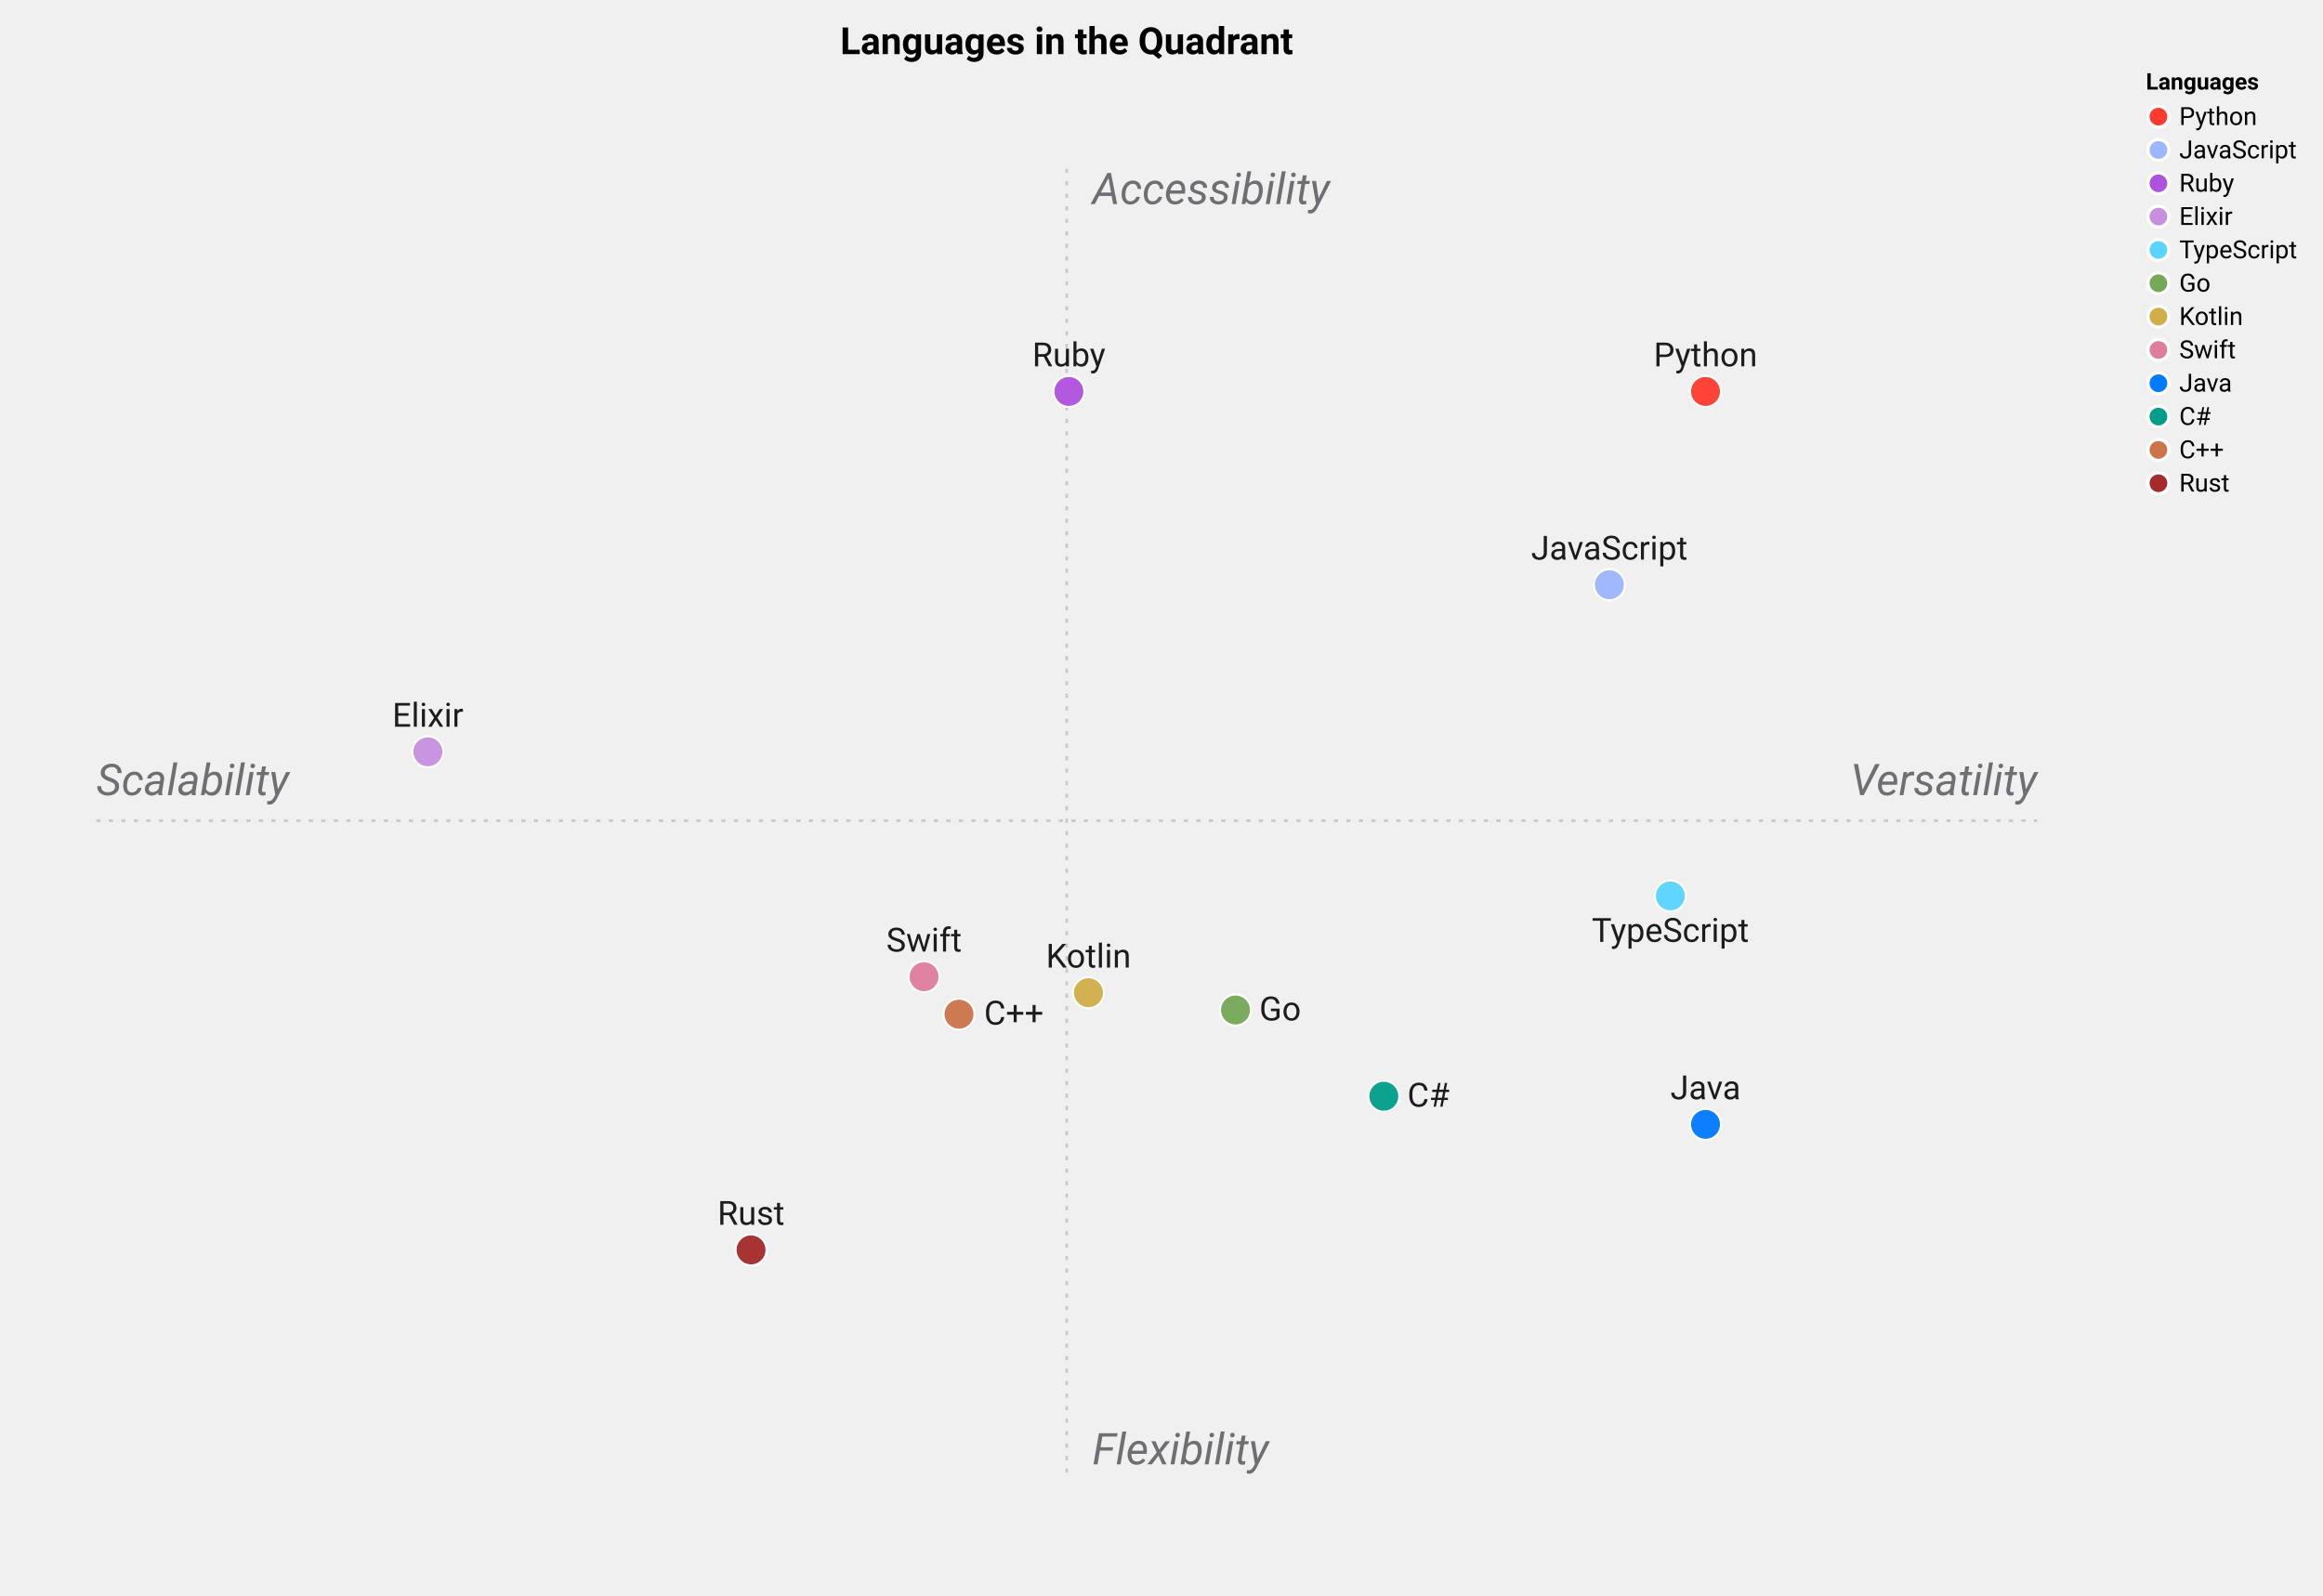
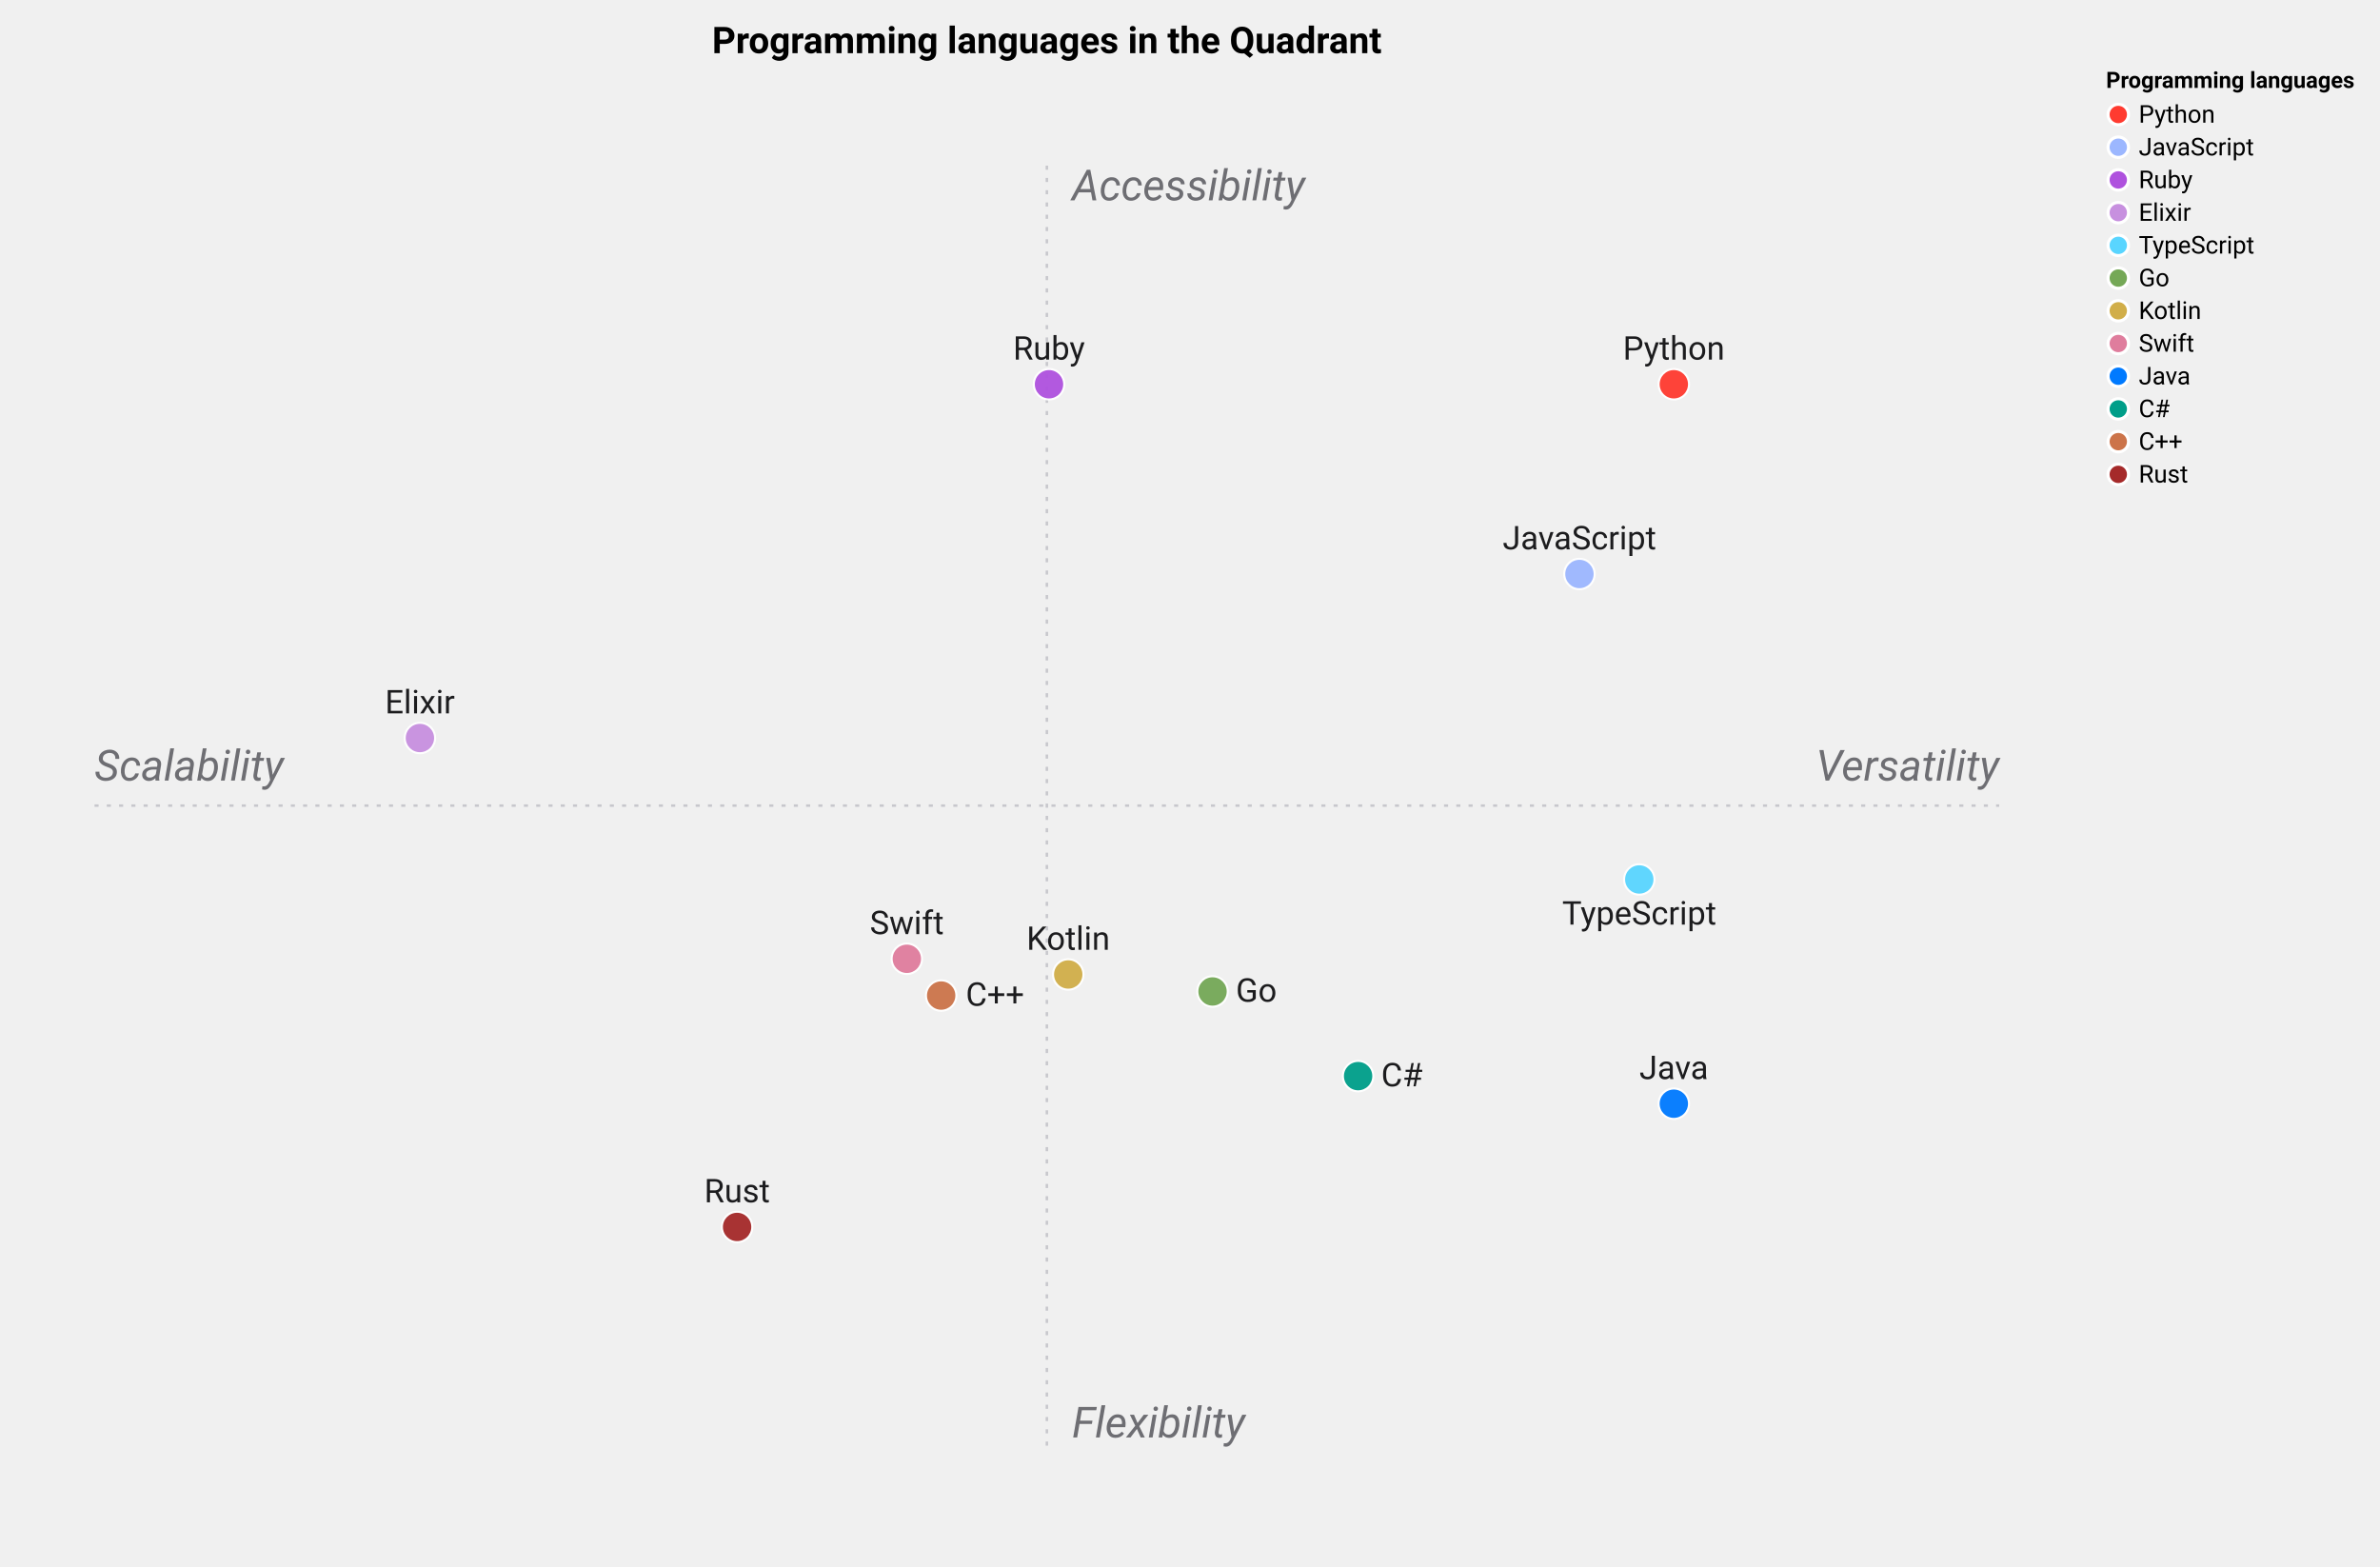
- <svg xmlns="http://www.w3.org/2000/svg" version="1.1" class="marks" width="1115" height="766" viewBox="0 0 1115 766">
+ <svg xmlns="http://www.w3.org/2000/svg" version="1.1" class="marks" width="1164" height="766" viewBox="0 0 1164 766">
  <g fill="none" stroke-miterlimit="10" transform="translate(12,34)">
    <g class="mark-group role-frame root" role="graphics-object" aria-roledescription="group mark container">
      <g transform="translate(0,0)">
        <path class="background" aria-hidden="true" d="M0,0h1000v720h-1000Z" />
        <g>
          <g class="mark-group role-axis">
            <g transform="translate(0.5,720.5)">
              <path class="background" aria-hidden="true" d="M0,0h0v0h0Z" pointer-events="none" />
              <g />
              <path class="foreground" aria-hidden="true" d="" pointer-events="none" display="none" />
            </g>
          </g>
          <g class="mark-group role-axis">
            <g transform="translate(0.5,0.5)">
              <path class="background" aria-hidden="true" d="M0,0h0v0h0Z" pointer-events="none" />
              <g />
              <path class="foreground" aria-hidden="true" d="" pointer-events="none" display="none" />
            </g>
          </g>
          <g class="mark-rule role-mark layer_0_marks" role="graphics-symbol" aria-roledescription="rule mark container">
            <line transform="translate(34.23224,360)" x2="931.536" y2="0" stroke="#C7C7CC" stroke-width="1.2" stroke-dasharray="2,4" />
          </g>
          <g class="mark-rule role-mark layer_1_marks" role="graphics-symbol" aria-roledescription="rule mark container">
            <line transform="translate(500,673.0186)" x2="0" y2="-626.037" stroke="#C7C7CC" stroke-width="1.2" stroke-dasharray="2,4" />
          </g>
          <g class="mark-text role-mark layer_2_marks" role="graphics-object" aria-roledescription="text mark container">
            <text aria-label="x: 3.72614207106; y: 0.114482698519; t: Versatility" role="graphics-symbol" aria-roledescription="text mark" text-anchor="end" transform="translate(965.7678,347.7572)" font-family="Roboto, -apple-system, Helvetica, Arial, sans-serif" font-size="21px" font-style="italic" fill="#6E6E73">Versatility</text>
          </g>
          <g class="mark-text role-mark layer_3_marks" role="graphics-object" aria-roledescription="text mark container">
            <text aria-label="x: −3.72614207106; y: 0.114482698519; t: Scalability" role="graphics-symbol" aria-roledescription="text mark" text-anchor="start" transform="translate(34.23224,347.7572)" font-family="Roboto, -apple-system, Helvetica, Arial, sans-serif" font-size="21px" font-style="italic" fill="#6E6E73">Scalability</text>
          </g>
          <g class="mark-text role-mark layer_4_marks" role="graphics-object" aria-roledescription="text mark container">
            <text aria-label="x: 0.0981209235303; y: 4.34748047624; t: Accessibility" role="graphics-symbol" aria-roledescription="text mark" text-anchor="start" transform="translate(512.2651,63.98141)" font-family="Roboto, -apple-system, Helvetica, Arial, sans-serif" font-size="21px" font-style="italic" fill="#6E6E73">Accessibility</text>
          </g>
          <g class="mark-text role-mark layer_5_marks" role="graphics-object" aria-roledescription="text mark container">
            <text aria-label="x: 0.0981209235303; y: −4.34748047624; t: Flexibility" role="graphics-symbol" aria-roledescription="text mark" text-anchor="start" transform="translate(512.2651,669.0186)" font-family="Roboto, -apple-system, Helvetica, Arial, sans-serif" font-size="21px" font-style="italic" fill="#6E6E73">Flexibility</text>
          </g>
          <g class="mark-symbol role-mark layer_6_marks" role="graphics-object" aria-roledescription="symbol mark container">
            <path aria-label="axis1: 2.45302308826; axis2: 2.86206746296; name: Python; role: best" role="graphics-symbol" aria-roledescription="point" transform="translate(806.6279,153.9311)" d="M7.433,0A7.433,7.433,0,1,1,-7.433,0A7.433,7.433,0,1,1,7.433,0" fill="#FF3B30" stroke="white" stroke-width="1" opacity="0.95" />
            <path aria-label="axis1: −1.21207859509; axis2: −2.86206746296; name: Rust; role: worst" role="graphics-symbol" aria-roledescription="point" transform="translate(348.4902,566.0689)" d="M7.433,0A7.433,7.433,0,1,1,-7.433,0A7.433,7.433,0,1,1,7.433,0" fill="#A52A2A" stroke="white" stroke-width="1" opacity="0.95" />
            <path aria-label="axis1: 0.648199098564; axis2: −1.26244831465; name: Go; role: competitor" role="graphics-symbol" aria-roledescription="point" transform="translate(581.0249,450.8963)" d="M7.433,0A7.433,7.433,0,1,1,-7.433,0A7.433,7.433,0,1,1,7.433,0" fill="#75A857" stroke="white" stroke-width="1" opacity="0.95" />
            <path aria-label="axis1: 2.08371706191; axis2: 1.57323339868; name: JavaScript; role: competitor" role="graphics-symbol" aria-roledescription="point" transform="translate(760.4646,246.7272)" d="M7.433,0A7.433,7.433,0,1,1,-7.433,0A7.433,7.433,0,1,1,7.433,0" fill="#9CB7FF" stroke="white" stroke-width="1" opacity="0.95" />
            <path aria-label="axis1: 2.31789009043; axis2: −0.501629369401; name: TypeScript; role: competitor" role="graphics-symbol" aria-roledescription="point" transform="translate(789.7363,396.1173)" d="M7.433,0A7.433,7.433,0,1,1,-7.433,0A7.433,7.433,0,1,1,7.433,0" fill="#59D5FF" stroke="white" stroke-width="1" opacity="0.95" />
            <path aria-label="axis1: 2.45302308826; axis2: −2.02492848132; name: Java; role: right" role="graphics-symbol" aria-roledescription="point" transform="translate(806.6279,505.7949)" d="M7.433,0A7.433,7.433,0,1,1,-7.433,0A7.433,7.433,0,1,1,7.433,0" fill="#007AFF" stroke="white" stroke-width="1" opacity="0.95" />
            <path aria-label="axis1: −0.413554306427; axis2: −1.29021403797; name: C++; role: competitor" role="graphics-symbol" aria-roledescription="point" transform="translate(448.3057,452.8954)" d="M7.433,0A7.433,7.433,0,1,1,-7.433,0A7.433,7.433,0,1,1,7.433,0" fill="#CC744A" stroke="white" stroke-width="1" opacity="0.95" />
            <path aria-label="axis1: 1.21774754383; axis2: −1.83744081344; name: C#; role: competitor" role="graphics-symbol" aria-roledescription="point" transform="translate(652.2184,492.2957)" d="M7.433,0A7.433,7.433,0,1,1,-7.433,0A7.433,7.433,0,1,1,7.433,0" fill="#009E89" stroke="white" stroke-width="1" opacity="0.95" />
            <path aria-label="axis1: 0.00838636039002; axis2: 2.86206746296; name: Ruby; role: top" role="graphics-symbol" aria-roledescription="point" transform="translate(501.0483,153.9311)" d="M7.433,0A7.433,7.433,0,1,1,-7.433,0A7.433,7.433,0,1,1,7.433,0" fill="#AF52DE" stroke="white" stroke-width="1" opacity="0.95" />
            <path aria-label="axis1: 0.0836092430063; axis2: −1.14706104945; name: Kotlin; role: competitor" role="graphics-symbol" aria-roledescription="point" transform="translate(510.4512,442.5884)" d="M7.433,0A7.433,7.433,0,1,1,-7.433,0A7.433,7.433,0,1,1,7.433,0" fill="#D1AE49" stroke="white" stroke-width="1" opacity="0.95" />
            <path aria-label="axis1: −0.547881385764; axis2: −1.04051276218; name: Swift; role: competitor" role="graphics-symbol" aria-roledescription="point" transform="translate(431.5148,434.9169)" d="M7.433,0A7.433,7.433,0,1,1,-7.433,0A7.433,7.433,0,1,1,7.433,0" fill="#DF7D9D" stroke="white" stroke-width="1" opacity="0.95" />
            <path aria-label="axis1: −2.45302308826; axis2: 0.459165541258; name: Elixir; role: competitor" role="graphics-symbol" aria-roledescription="point" transform="translate(193.3721,326.9401)" d="M7.433,0A7.433,7.433,0,1,1,-7.433,0A7.433,7.433,0,1,1,7.433,0" fill="#C790DF" stroke="white" stroke-width="1" opacity="0.95" />
          </g>
          <g class="mark-text role-mark layer_7_marks" role="graphics-object" aria-roledescription="text mark container">
            <text aria-label="labelx: 2.45302308826; labely: 3.09899614226; label: Python" role="graphics-symbol" aria-roledescription="text mark" text-anchor="middle" transform="translate(806.6279,141.8723)" font-family="Roboto, -apple-system, Helvetica, Arial, sans-serif" font-size="16px" fill="#1C1C1E">Python</text>
            <text aria-label="labelx: −1.21207859509; labely: −2.62513878366; label: Rust" role="graphics-symbol" aria-roledescription="text mark" text-anchor="middle" transform="translate(348.4902,554.01)" font-family="Roboto, -apple-system, Helvetica, Arial, sans-serif" font-size="16px" fill="#1C1C1E">Rust</text>
            <text aria-label="labelx: 0.819550938022; labely: −1.26244831465; label: Go" role="graphics-symbol" aria-roledescription="text mark" text-anchor="middle" transform="translate(602.4439,455.8963)" font-family="Roboto, -apple-system, Helvetica, Arial, sans-serif" font-size="16px" fill="#1C1C1E">Go</text>
            <text aria-label="labelx: 2.08371706191; labely: 1.81016207798; label: JavaScript" role="graphics-symbol" aria-roledescription="text mark" text-anchor="middle" transform="translate(760.4646,234.6683)" font-family="Roboto, -apple-system, Helvetica, Arial, sans-serif" font-size="16px" fill="#1C1C1E">JavaScript</text>
            <text aria-label="labelx: 2.31789009043; labely: −0.7385580487; label: TypeScript" role="graphics-symbol" aria-roledescription="text mark" text-anchor="middle" transform="translate(789.7363,418.1762)" font-family="Roboto, -apple-system, Helvetica, Arial, sans-serif" font-size="16px" fill="#1C1C1E">TypeScript</text>
            <text aria-label="labelx: 2.45302308826; labely: −1.78799980202; label: Java" role="graphics-symbol" aria-roledescription="text mark" text-anchor="middle" transform="translate(806.6279,493.736)" font-family="Roboto, -apple-system, Helvetica, Arial, sans-serif" font-size="16px" fill="#1C1C1E">Java</text>
            <text aria-label="labelx: −0.202997706856; labely: −1.29021403797; label: C++" role="graphics-symbol" aria-roledescription="text mark" text-anchor="middle" transform="translate(474.6253,457.8954)" font-family="Roboto, -apple-system, Helvetica, Arial, sans-serif" font-size="16px" fill="#1C1C1E">C++</text>
            <text aria-label="labelx: 1.38909938329; labely: −1.83744081344; label: C#" role="graphics-symbol" aria-roledescription="text mark" text-anchor="middle" transform="translate(673.6374,497.2957)" font-family="Roboto, -apple-system, Helvetica, Arial, sans-serif" font-size="16px" fill="#1C1C1E">C#</text>
            <text aria-label="labelx: 0.00838636039002; labely: 3.09899614226; label: Ruby" role="graphics-symbol" aria-roledescription="text mark" text-anchor="middle" transform="translate(501.0483,141.8723)" font-family="Roboto, -apple-system, Helvetica, Arial, sans-serif" font-size="16px" fill="#1C1C1E">Ruby</text>
            <text aria-label="labelx: 0.0836092430063; labely: −0.910132370152; label: Kotlin" role="graphics-symbol" aria-roledescription="text mark" text-anchor="middle" transform="translate(510.4512,430.5295)" font-family="Roboto, -apple-system, Helvetica, Arial, sans-serif" font-size="16px" fill="#1C1C1E">Kotlin</text>
            <text aria-label="labelx: −0.547881385764; labely: −0.803584082882; label: Swift" role="graphics-symbol" aria-roledescription="text mark" text-anchor="middle" transform="translate(431.5148,422.8581)" font-family="Roboto, -apple-system, Helvetica, Arial, sans-serif" font-size="16px" fill="#1C1C1E">Swift</text>
            <text aria-label="labelx: −2.45302308826; labely: 0.696094220557; label: Elixir" role="graphics-symbol" aria-roledescription="text mark" text-anchor="middle" transform="translate(193.3721,314.8812)" font-family="Roboto, -apple-system, Helvetica, Arial, sans-serif" font-size="16px" fill="#1C1C1E">Elixir</text>
          </g>
-           <g class="mark-group role-legend" role="graphics-symbol" aria-roledescription="legend" aria-label="Symbol legend titled 'Languages' for fill color with 12 values: Python, JavaScript, Ruby, Elixir, TypeScript, ending with Rust">
+           <g class="mark-group role-legend" role="graphics-symbol" aria-roledescription="legend" aria-label="Symbol legend titled 'Programming languages' for fill color with 12 values: Python, JavaScript, Ruby, Elixir, TypeScript, ending with Rust">
            <g transform="translate(1018,0)">
-               <path class="background" aria-hidden="true" d="M0,0h73v205h-73Z" pointer-events="none" />
+               <path class="background" aria-hidden="true" d="M0,0h122v205h-122Z" pointer-events="none" />
              <g>
                <g class="mark-group role-legend-entry">
                  <g transform="translate(0,16)">
                    <path class="background" aria-hidden="true" d="M0,0h0v0h0Z" pointer-events="none" />
                    <g>
                      <g class="mark-group role-scope" role="graphics-object" aria-roledescription="group mark container">
                        <g transform="translate(0,0)">
                          <path class="background" aria-hidden="true" d="M0,0h72.531v12.5h-72.531Z" pointer-events="none" opacity="1" />
                          <g>
                            <g class="mark-symbol role-legend-symbol" pointer-events="none">
                              <path transform="translate(6,6)" d="M5,0A5,5,0,1,1,-5,0A5,5,0,1,1,5,0" fill="#FF3B30" stroke="white" stroke-width="1.5" opacity="1" />
                            </g>
                            <g class="mark-text role-legend-label" pointer-events="none">
                              <text text-anchor="start" transform="translate(16,10)" font-family="Roboto, -apple-system, Helvetica, Arial, sans-serif" font-size="12px" fill="#000" opacity="1">Python</text>
                            </g>
                          </g>
                          <path class="foreground" aria-hidden="true" d="" pointer-events="none" display="none" />
                        </g>
                        <g transform="translate(0,16)">
                          <path class="background" aria-hidden="true" d="M0,0h72.531v12.5h-72.531Z" pointer-events="none" opacity="1" />
                          <g>
                            <g class="mark-symbol role-legend-symbol" pointer-events="none">
                              <path transform="translate(6,6)" d="M5,0A5,5,0,1,1,-5,0A5,5,0,1,1,5,0" fill="#9CB7FF" stroke="white" stroke-width="1.5" opacity="1" />
                            </g>
                            <g class="mark-text role-legend-label" pointer-events="none">
                              <text text-anchor="start" transform="translate(16,10)" font-family="Roboto, -apple-system, Helvetica, Arial, sans-serif" font-size="12px" fill="#000" opacity="1">JavaScript</text>
                            </g>
                          </g>
                          <path class="foreground" aria-hidden="true" d="" pointer-events="none" display="none" />
                        </g>
                        <g transform="translate(0,32)">
                          <path class="background" aria-hidden="true" d="M0,0h72.531v12.5h-72.531Z" pointer-events="none" opacity="1" />
                          <g>
                            <g class="mark-symbol role-legend-symbol" pointer-events="none">
                              <path transform="translate(6,6)" d="M5,0A5,5,0,1,1,-5,0A5,5,0,1,1,5,0" fill="#AF52DE" stroke="white" stroke-width="1.5" opacity="1" />
                            </g>
                            <g class="mark-text role-legend-label" pointer-events="none">
                              <text text-anchor="start" transform="translate(16,10)" font-family="Roboto, -apple-system, Helvetica, Arial, sans-serif" font-size="12px" fill="#000" opacity="1">Ruby</text>
                            </g>
                          </g>
                          <path class="foreground" aria-hidden="true" d="" pointer-events="none" display="none" />
                        </g>
                        <g transform="translate(0,48)">
                          <path class="background" aria-hidden="true" d="M0,0h72.531v12.5h-72.531Z" pointer-events="none" opacity="1" />
                          <g>
                            <g class="mark-symbol role-legend-symbol" pointer-events="none">
                              <path transform="translate(6,6)" d="M5,0A5,5,0,1,1,-5,0A5,5,0,1,1,5,0" fill="#C790DF" stroke="white" stroke-width="1.5" opacity="1" />
                            </g>
                            <g class="mark-text role-legend-label" pointer-events="none">
                              <text text-anchor="start" transform="translate(16,10)" font-family="Roboto, -apple-system, Helvetica, Arial, sans-serif" font-size="12px" fill="#000" opacity="1">Elixir</text>
                            </g>
                          </g>
                          <path class="foreground" aria-hidden="true" d="" pointer-events="none" display="none" />
                        </g>
                        <g transform="translate(0,64)">
                          <path class="background" aria-hidden="true" d="M0,0h72.531v12.5h-72.531Z" pointer-events="none" opacity="1" />
                          <g>
                            <g class="mark-symbol role-legend-symbol" pointer-events="none">
                              <path transform="translate(6,6)" d="M5,0A5,5,0,1,1,-5,0A5,5,0,1,1,5,0" fill="#59D5FF" stroke="white" stroke-width="1.5" opacity="1" />
                            </g>
                            <g class="mark-text role-legend-label" pointer-events="none">
                              <text text-anchor="start" transform="translate(16,10)" font-family="Roboto, -apple-system, Helvetica, Arial, sans-serif" font-size="12px" fill="#000" opacity="1">TypeScript</text>
                            </g>
                          </g>
                          <path class="foreground" aria-hidden="true" d="" pointer-events="none" display="none" />
                        </g>
                        <g transform="translate(0,80)">
                          <path class="background" aria-hidden="true" d="M0,0h72.531v12.5h-72.531Z" pointer-events="none" opacity="1" />
                          <g>
                            <g class="mark-symbol role-legend-symbol" pointer-events="none">
                              <path transform="translate(6,6)" d="M5,0A5,5,0,1,1,-5,0A5,5,0,1,1,5,0" fill="#75A857" stroke="white" stroke-width="1.5" opacity="1" />
                            </g>
                            <g class="mark-text role-legend-label" pointer-events="none">
                              <text text-anchor="start" transform="translate(16,10)" font-family="Roboto, -apple-system, Helvetica, Arial, sans-serif" font-size="12px" fill="#000" opacity="1">Go</text>
                            </g>
                          </g>
                          <path class="foreground" aria-hidden="true" d="" pointer-events="none" display="none" />
                        </g>
                        <g transform="translate(0,96)">
                          <path class="background" aria-hidden="true" d="M0,0h72.531v12.5h-72.531Z" pointer-events="none" opacity="1" />
                          <g>
                            <g class="mark-symbol role-legend-symbol" pointer-events="none">
                              <path transform="translate(6,6)" d="M5,0A5,5,0,1,1,-5,0A5,5,0,1,1,5,0" fill="#D1AE49" stroke="white" stroke-width="1.5" opacity="1" />
                            </g>
                            <g class="mark-text role-legend-label" pointer-events="none">
                              <text text-anchor="start" transform="translate(16,10)" font-family="Roboto, -apple-system, Helvetica, Arial, sans-serif" font-size="12px" fill="#000" opacity="1">Kotlin</text>
                            </g>
                          </g>
                          <path class="foreground" aria-hidden="true" d="" pointer-events="none" display="none" />
                        </g>
                        <g transform="translate(0,112)">
                          <path class="background" aria-hidden="true" d="M0,0h72.531v12.5h-72.531Z" pointer-events="none" opacity="1" />
                          <g>
                            <g class="mark-symbol role-legend-symbol" pointer-events="none">
                              <path transform="translate(6,6)" d="M5,0A5,5,0,1,1,-5,0A5,5,0,1,1,5,0" fill="#DF7D9D" stroke="white" stroke-width="1.5" opacity="1" />
                            </g>
                            <g class="mark-text role-legend-label" pointer-events="none">
                              <text text-anchor="start" transform="translate(16,10)" font-family="Roboto, -apple-system, Helvetica, Arial, sans-serif" font-size="12px" fill="#000" opacity="1">Swift</text>
                            </g>
                          </g>
                          <path class="foreground" aria-hidden="true" d="" pointer-events="none" display="none" />
                        </g>
                        <g transform="translate(0,128)">
                          <path class="background" aria-hidden="true" d="M0,0h72.531v12.5h-72.531Z" pointer-events="none" opacity="1" />
                          <g>
                            <g class="mark-symbol role-legend-symbol" pointer-events="none">
                              <path transform="translate(6,6)" d="M5,0A5,5,0,1,1,-5,0A5,5,0,1,1,5,0" fill="#007AFF" stroke="white" stroke-width="1.5" opacity="1" />
                            </g>
                            <g class="mark-text role-legend-label" pointer-events="none">
                              <text text-anchor="start" transform="translate(16,10)" font-family="Roboto, -apple-system, Helvetica, Arial, sans-serif" font-size="12px" fill="#000" opacity="1">Java</text>
                            </g>
                          </g>
                          <path class="foreground" aria-hidden="true" d="" pointer-events="none" display="none" />
                        </g>
                        <g transform="translate(0,144)">
                          <path class="background" aria-hidden="true" d="M0,0h72.531v12.5h-72.531Z" pointer-events="none" opacity="1" />
                          <g>
                            <g class="mark-symbol role-legend-symbol" pointer-events="none">
                              <path transform="translate(6,6)" d="M5,0A5,5,0,1,1,-5,0A5,5,0,1,1,5,0" fill="#009E89" stroke="white" stroke-width="1.5" opacity="1" />
                            </g>
                            <g class="mark-text role-legend-label" pointer-events="none">
                              <text text-anchor="start" transform="translate(16,10)" font-family="Roboto, -apple-system, Helvetica, Arial, sans-serif" font-size="12px" fill="#000" opacity="1">C#</text>
                            </g>
                          </g>
                          <path class="foreground" aria-hidden="true" d="" pointer-events="none" display="none" />
                        </g>
                        <g transform="translate(0,160)">
                          <path class="background" aria-hidden="true" d="M0,0h72.531v12.5h-72.531Z" pointer-events="none" opacity="1" />
                          <g>
                            <g class="mark-symbol role-legend-symbol" pointer-events="none">
                              <path transform="translate(6,6)" d="M5,0A5,5,0,1,1,-5,0A5,5,0,1,1,5,0" fill="#CC744A" stroke="white" stroke-width="1.5" opacity="1" />
                            </g>
                            <g class="mark-text role-legend-label" pointer-events="none">
                              <text text-anchor="start" transform="translate(16,10)" font-family="Roboto, -apple-system, Helvetica, Arial, sans-serif" font-size="12px" fill="#000" opacity="1">C++</text>
                            </g>
                          </g>
                          <path class="foreground" aria-hidden="true" d="" pointer-events="none" display="none" />
                        </g>
                        <g transform="translate(0,176)">
                          <path class="background" aria-hidden="true" d="M0,0h72.531v12.5h-72.531Z" pointer-events="none" opacity="1" />
                          <g>
                            <g class="mark-symbol role-legend-symbol" pointer-events="none">
                              <path transform="translate(6,6)" d="M5,0A5,5,0,1,1,-5,0A5,5,0,1,1,5,0" fill="#A52A2A" stroke="white" stroke-width="1.5" opacity="1" />
                            </g>
                            <g class="mark-text role-legend-label" pointer-events="none">
                              <text text-anchor="start" transform="translate(16,10)" font-family="Roboto, -apple-system, Helvetica, Arial, sans-serif" font-size="12px" fill="#000" opacity="1">Rust</text>
                            </g>
                          </g>
                          <path class="foreground" aria-hidden="true" d="" pointer-events="none" display="none" />
                        </g>
                      </g>
                    </g>
                    <path class="foreground" aria-hidden="true" d="" pointer-events="none" display="none" />
                  </g>
                </g>
                <g class="mark-text role-legend-title" pointer-events="none">
-                   <text text-anchor="start" transform="translate(0,9)" font-family="Roboto, -apple-system, Helvetica, Arial, sans-serif" font-size="11px" font-weight="bold" fill="#000" opacity="1">Languages</text>
+                   <text text-anchor="start" transform="translate(0,9)" font-family="Roboto, -apple-system, Helvetica, Arial, sans-serif" font-size="11px" font-weight="bold" fill="#000" opacity="1">Programming languages</text>
                </g>
              </g>
              <path class="foreground" aria-hidden="true" d="" pointer-events="none" display="none" />
            </g>
          </g>
          <g class="mark-group role-title">
            <g transform="translate(500,-22)">
              <path class="background" aria-hidden="true" d="M0,0h0v0h0Z" pointer-events="none" />
              <g>
-                 <g class="mark-text role-title-text" role="graphics-symbol" aria-roledescription="title" aria-label="Title text 'Languages in the Quadrant'" pointer-events="none">
-                   <text text-anchor="middle" transform="translate(0,14)" font-family="Roboto, -apple-system, Helvetica, Arial, sans-serif" font-size="18px" font-weight="bold" fill="#000" opacity="1">Languages in the Quadrant</text>
+                 <g class="mark-text role-title-text" role="graphics-symbol" aria-roledescription="title" aria-label="Title text 'Programming languages in the Quadrant'" pointer-events="none">
+                   <text text-anchor="middle" transform="translate(0,14)" font-family="Roboto, -apple-system, Helvetica, Arial, sans-serif" font-size="18px" font-weight="bold" fill="#000" opacity="1">Programming languages in the Quadrant</text>
                </g>
              </g>
              <path class="foreground" aria-hidden="true" d="" pointer-events="none" display="none" />
            </g>
          </g>
        </g>
        <path class="foreground" aria-hidden="true" d="" display="none" />
      </g>
    </g>
  </g>
</svg>
